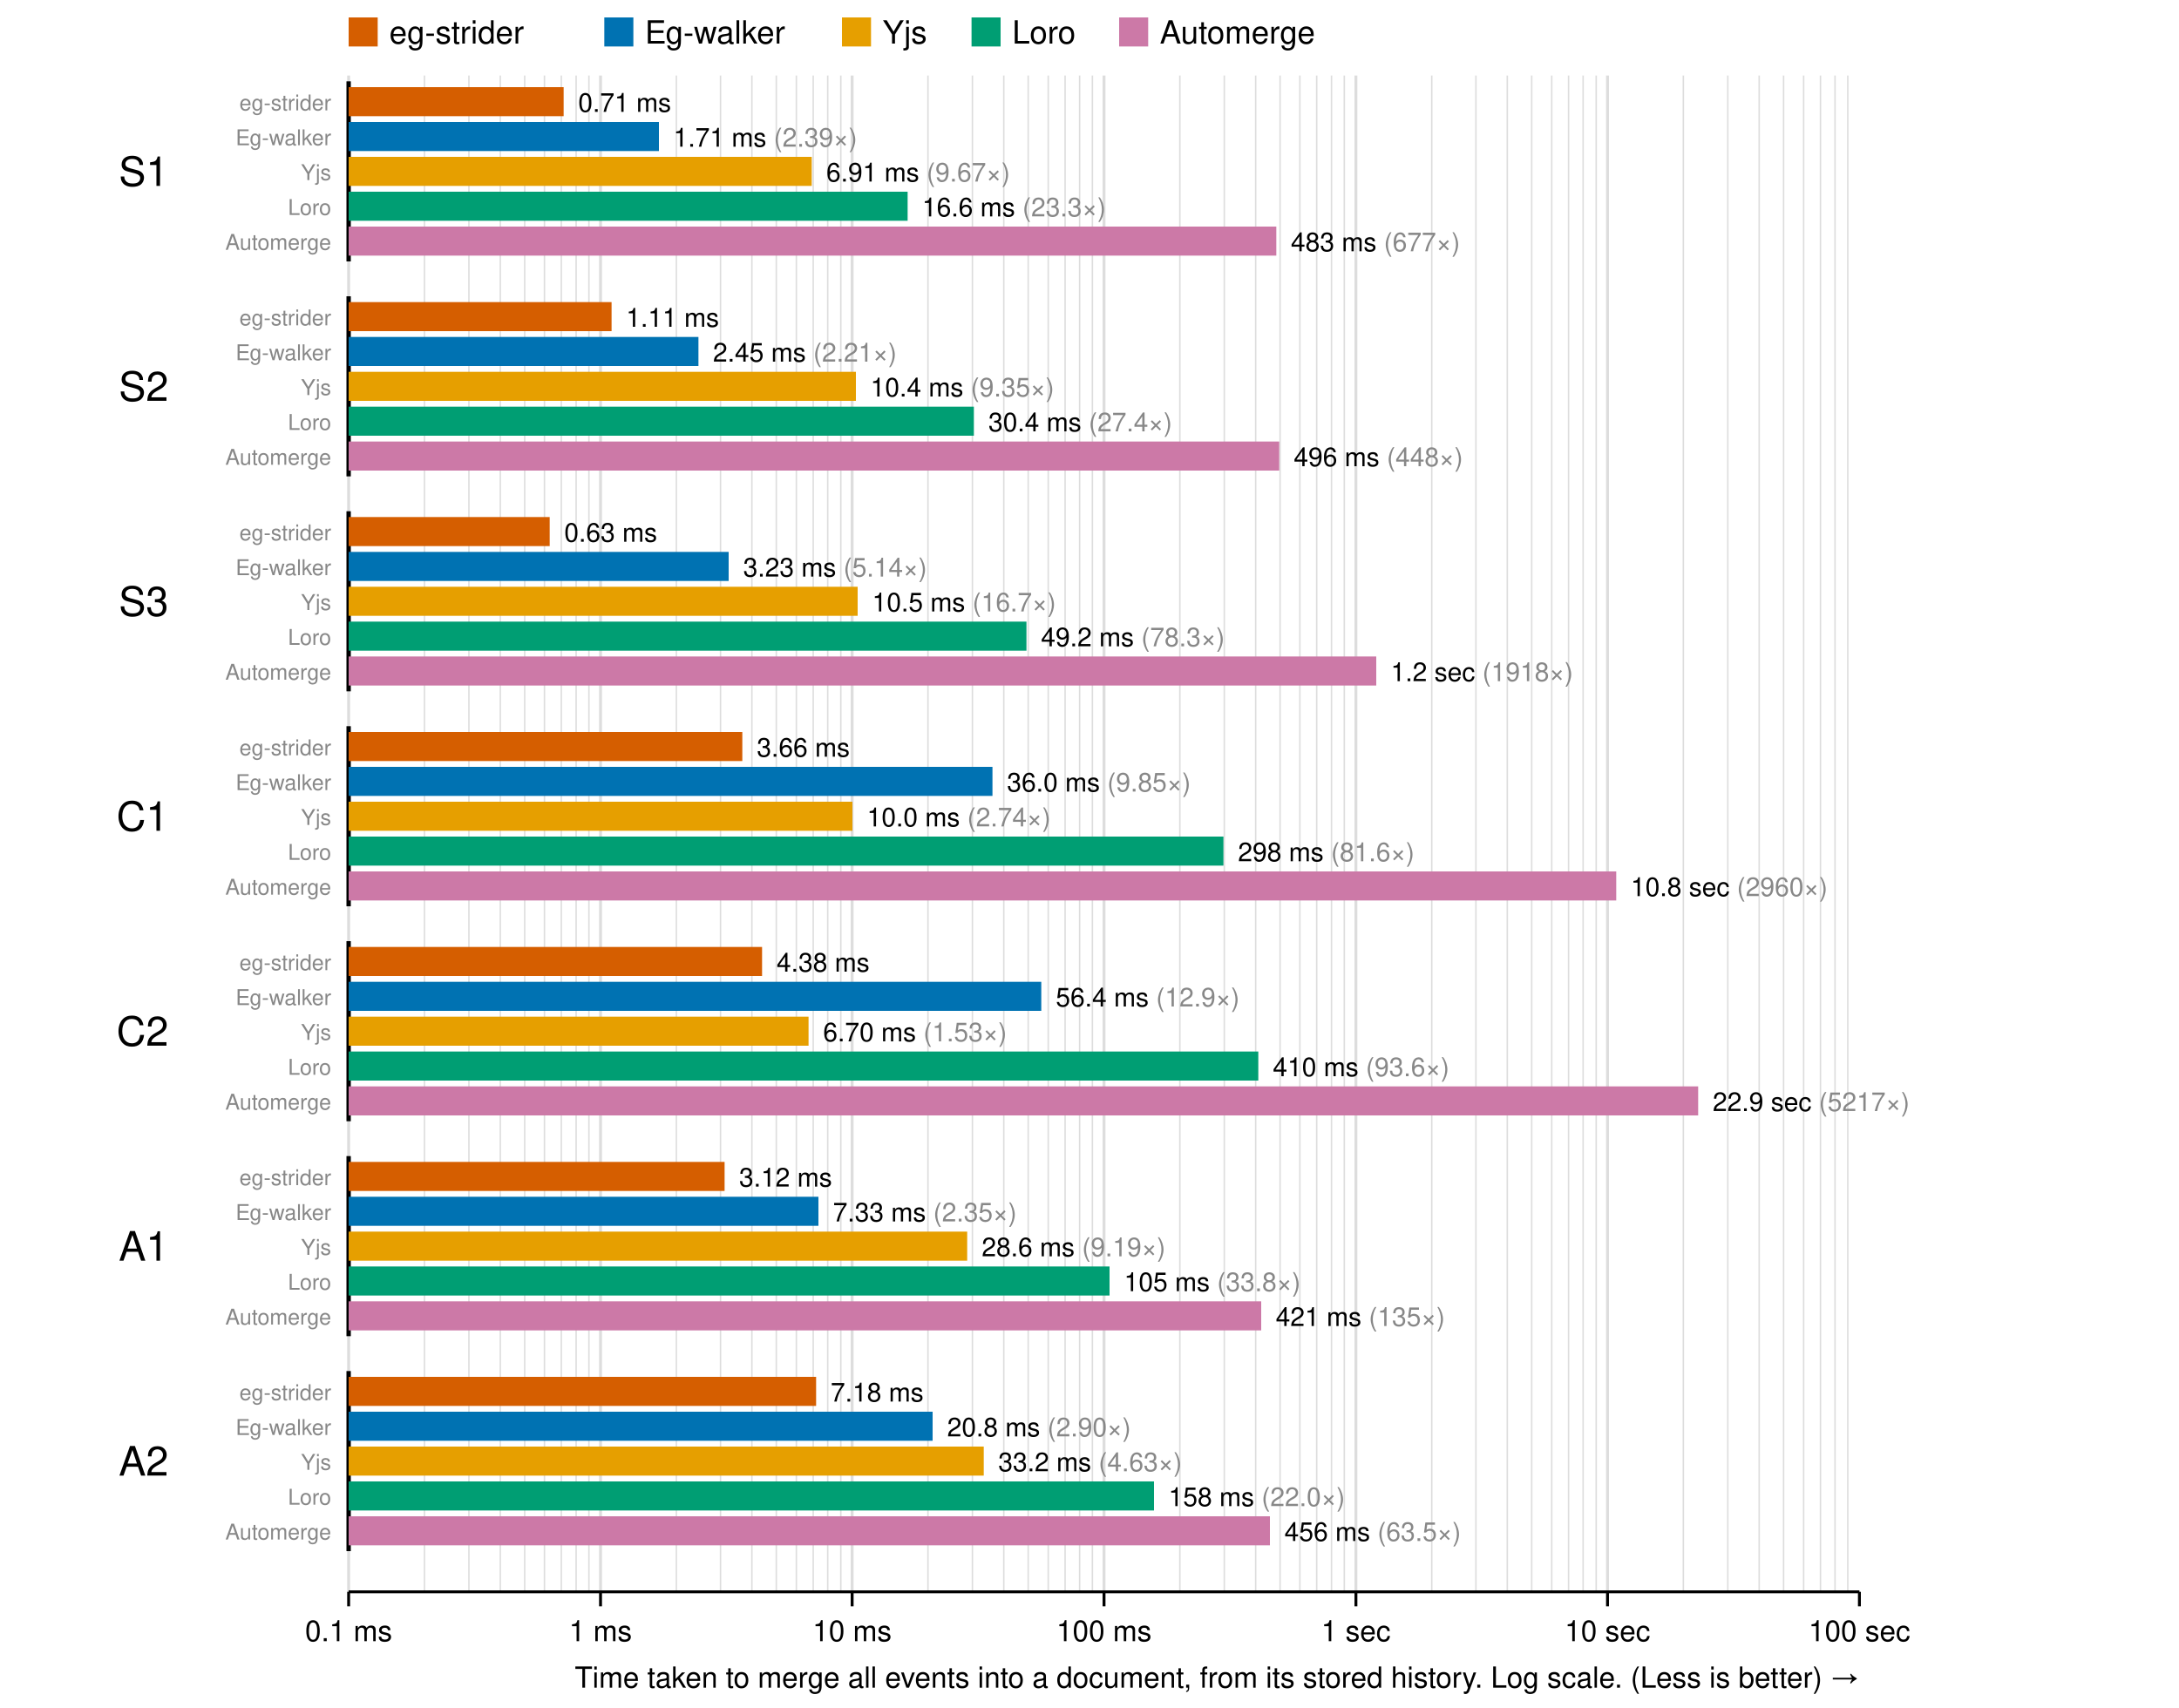
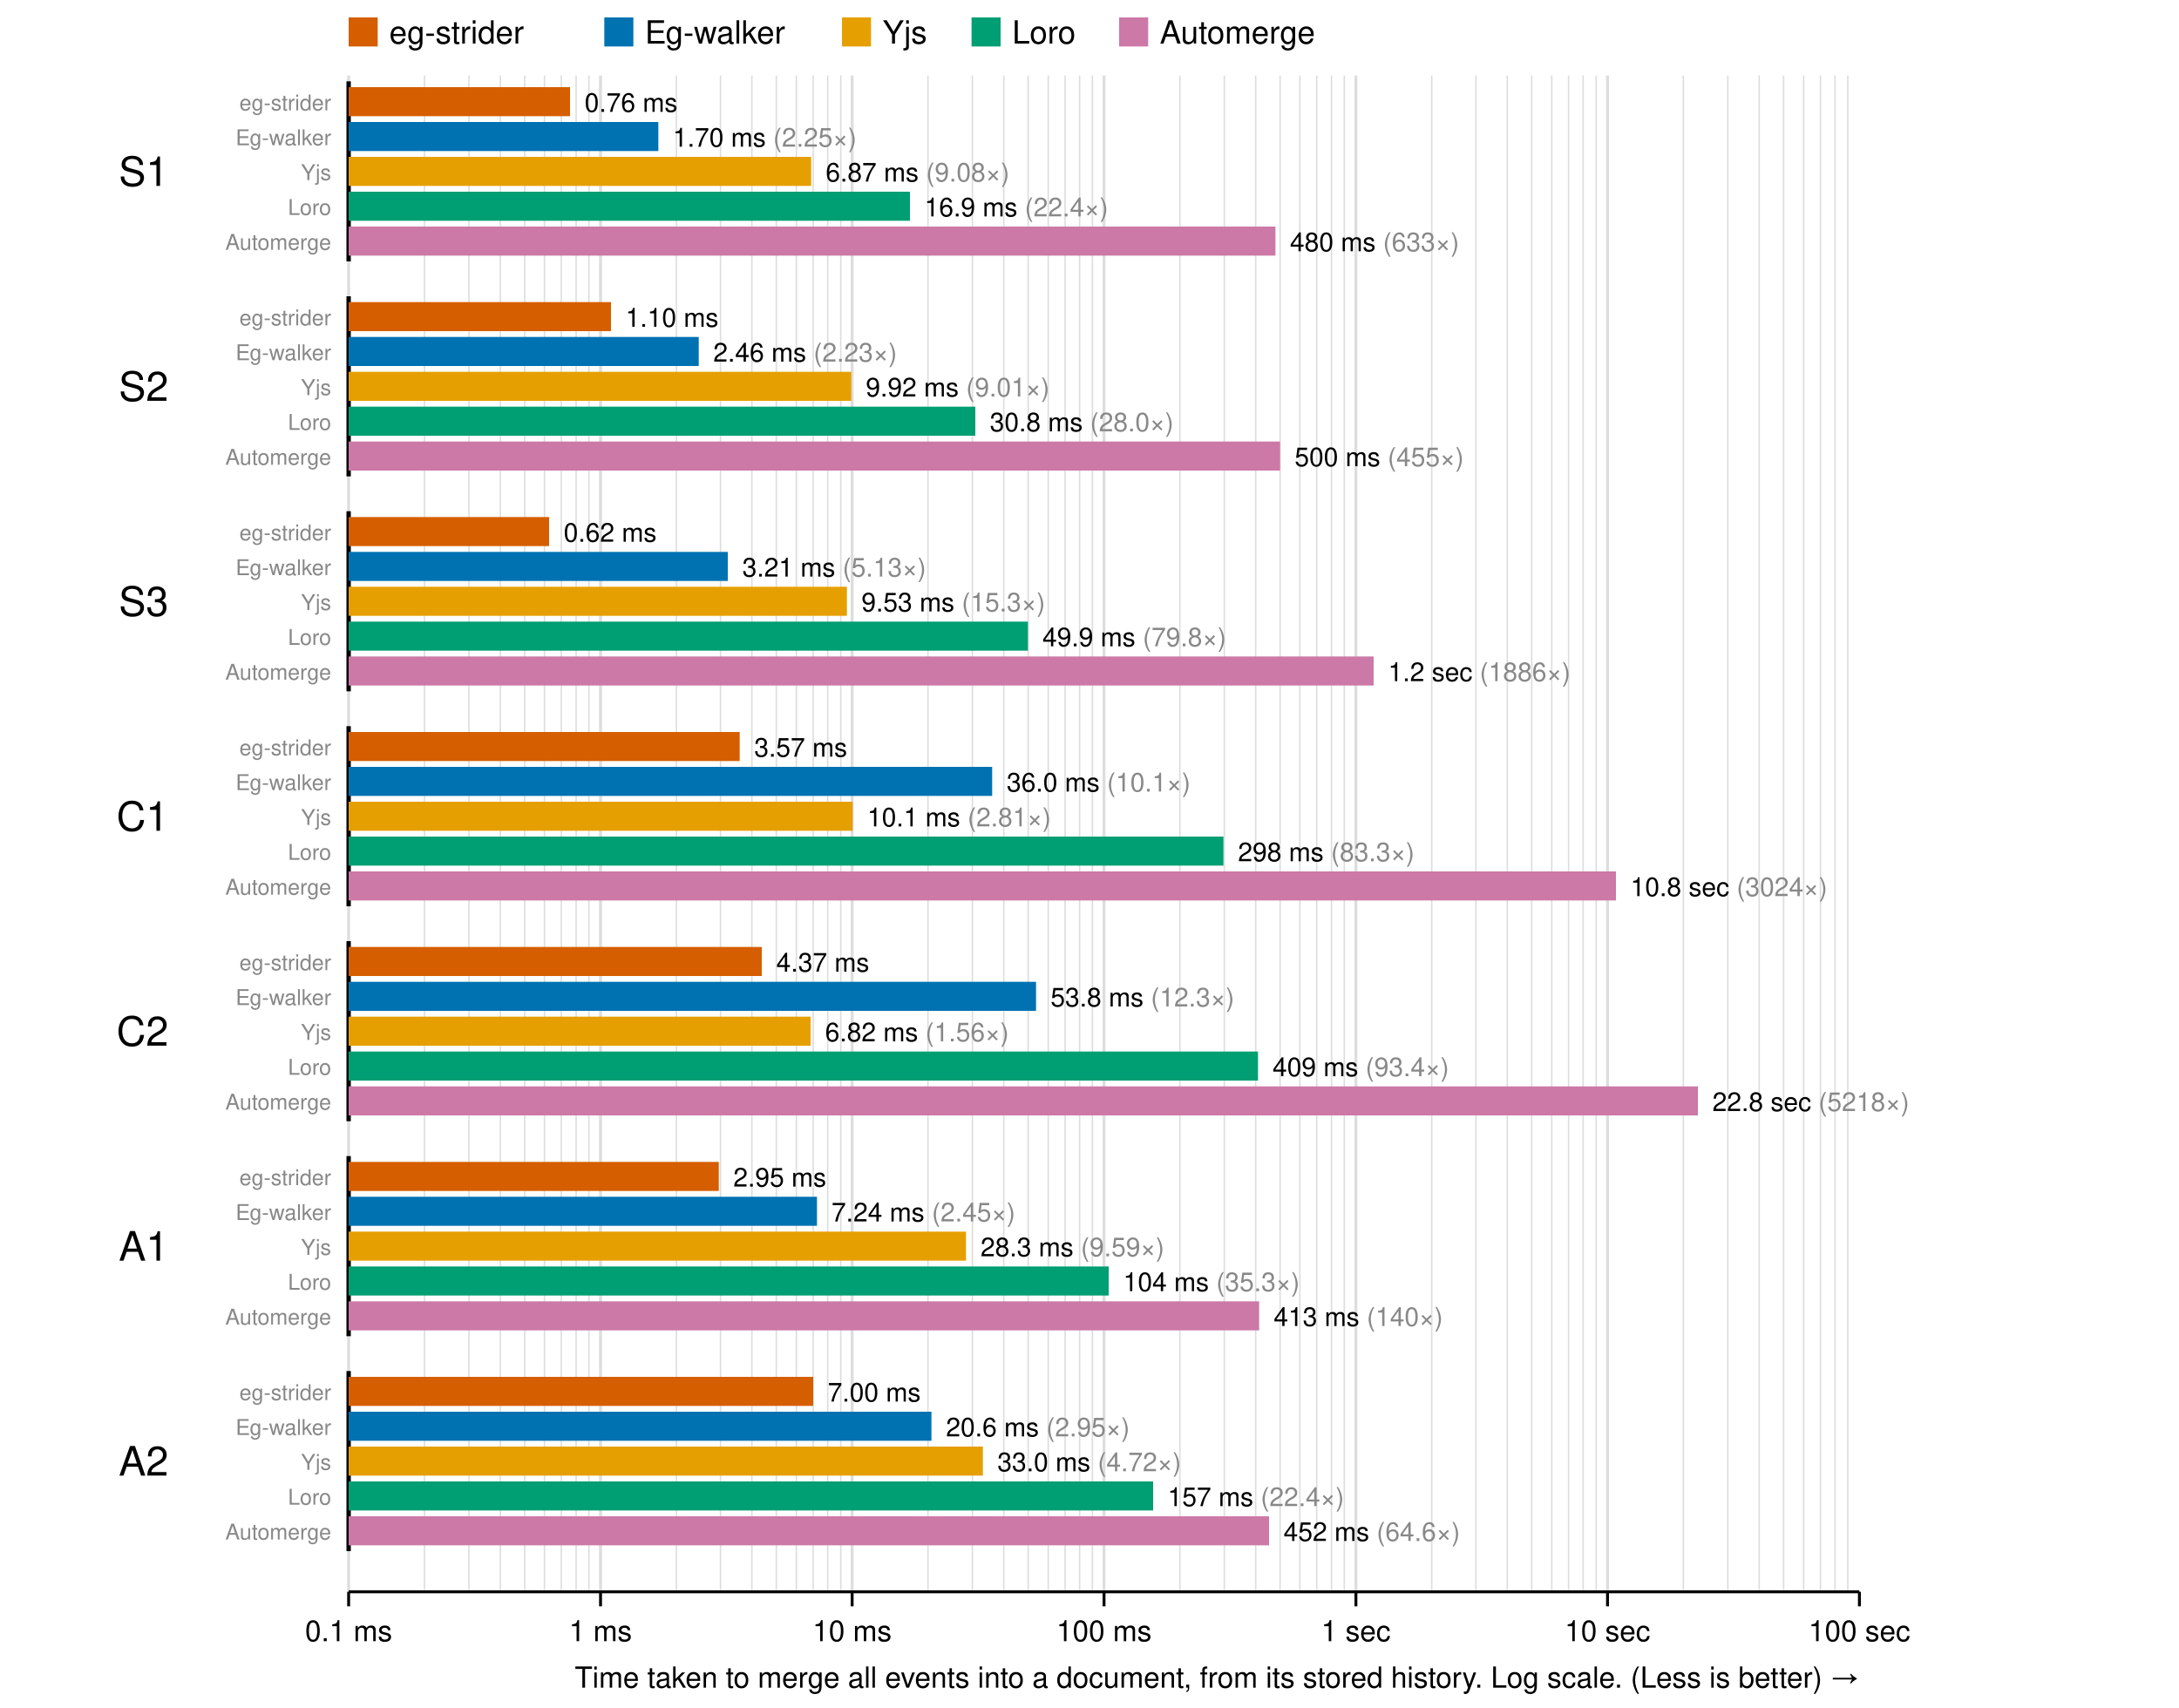
<svg xmlns="http://www.w3.org/2000/svg" viewBox="0 0 750 588" font-family="Helvetica, Arial, sans-serif">
  <rect width="750" height="588" fill="white" />
  <rect x="120" y="6" width="10" height="10" fill="#d55e00" />
  <text x="134" y="15" font-size="11">eg-strider</text>
  <rect x="208.0" y="6" width="10" height="10" fill="#0072b2" />
  <text x="222.0" y="15" font-size="11">Eg-walker</text>
  <rect x="289.8" y="6" width="10" height="10" fill="#e69f00" />
  <text x="303.8" y="15" font-size="11">Yjs</text>
  <rect x="334.4" y="6" width="10" height="10" fill="#009e73" />
  <text x="348.4" y="15" font-size="11">Loro</text>
  <rect x="385.2" y="6" width="10" height="10" fill="#cc79a7" />
  <text x="399.2" y="15" font-size="11">Automerge</text>
  <line x1="120.0" y1="26" x2="120.0" y2="548" stroke="#ddd" stroke-width="1" />
  <line x1="146.1" y1="26" x2="146.1" y2="548" stroke="#ddd" stroke-width="0.5" />
  <line x1="161.4" y1="26" x2="161.4" y2="548" stroke="#ddd" stroke-width="0.5" />
  <line x1="172.2" y1="26" x2="172.2" y2="548" stroke="#ddd" stroke-width="0.5" />
  <line x1="180.6" y1="26" x2="180.6" y2="548" stroke="#ddd" stroke-width="0.5" />
  <line x1="187.4" y1="26" x2="187.4" y2="548" stroke="#ddd" stroke-width="0.5" />
  <line x1="193.2" y1="26" x2="193.2" y2="548" stroke="#ddd" stroke-width="0.5" />
  <line x1="198.3" y1="26" x2="198.3" y2="548" stroke="#ddd" stroke-width="0.5" />
  <line x1="202.7" y1="26" x2="202.7" y2="548" stroke="#ddd" stroke-width="0.5" />
  <line x1="206.7" y1="26" x2="206.7" y2="548" stroke="#ddd" stroke-width="1" />
  <line x1="232.8" y1="26" x2="232.8" y2="548" stroke="#ddd" stroke-width="0.5" />
  <line x1="248.0" y1="26" x2="248.0" y2="548" stroke="#ddd" stroke-width="0.5" />
  <line x1="258.8" y1="26" x2="258.8" y2="548" stroke="#ddd" stroke-width="0.5" />
  <line x1="267.2" y1="26" x2="267.2" y2="548" stroke="#ddd" stroke-width="0.5" />
  <line x1="274.1" y1="26" x2="274.1" y2="548" stroke="#ddd" stroke-width="0.5" />
  <line x1="279.9" y1="26" x2="279.9" y2="548" stroke="#ddd" stroke-width="0.5" />
  <line x1="284.9" y1="26" x2="284.9" y2="548" stroke="#ddd" stroke-width="0.5" />
  <line x1="289.4" y1="26" x2="289.4" y2="548" stroke="#ddd" stroke-width="0.5" />
  <line x1="293.3" y1="26" x2="293.3" y2="548" stroke="#ddd" stroke-width="1" />
  <line x1="319.4" y1="26" x2="319.4" y2="548" stroke="#ddd" stroke-width="0.5" />
  <line x1="334.7" y1="26" x2="334.7" y2="548" stroke="#ddd" stroke-width="0.5" />
  <line x1="345.5" y1="26" x2="345.5" y2="548" stroke="#ddd" stroke-width="0.5" />
  <line x1="353.9" y1="26" x2="353.9" y2="548" stroke="#ddd" stroke-width="0.5" />
  <line x1="360.8" y1="26" x2="360.8" y2="548" stroke="#ddd" stroke-width="0.5" />
  <line x1="366.6" y1="26" x2="366.6" y2="548" stroke="#ddd" stroke-width="0.5" />
  <line x1="371.6" y1="26" x2="371.6" y2="548" stroke="#ddd" stroke-width="0.5" />
  <line x1="376.0" y1="26" x2="376.0" y2="548" stroke="#ddd" stroke-width="0.5" />
  <line x1="380.0" y1="26" x2="380.0" y2="548" stroke="#ddd" stroke-width="1" />
  <line x1="406.1" y1="26" x2="406.1" y2="548" stroke="#ddd" stroke-width="0.5" />
  <line x1="421.4" y1="26" x2="421.4" y2="548" stroke="#ddd" stroke-width="0.5" />
  <line x1="432.2" y1="26" x2="432.2" y2="548" stroke="#ddd" stroke-width="0.5" />
  <line x1="440.6" y1="26" x2="440.6" y2="548" stroke="#ddd" stroke-width="0.5" />
  <line x1="447.4" y1="26" x2="447.4" y2="548" stroke="#ddd" stroke-width="0.5" />
  <line x1="453.2" y1="26" x2="453.2" y2="548" stroke="#ddd" stroke-width="0.5" />
  <line x1="458.3" y1="26" x2="458.3" y2="548" stroke="#ddd" stroke-width="0.5" />
  <line x1="462.7" y1="26" x2="462.7" y2="548" stroke="#ddd" stroke-width="0.5" />
  <line x1="466.7" y1="26" x2="466.7" y2="548" stroke="#ddd" stroke-width="1" />
  <line x1="492.8" y1="26" x2="492.8" y2="548" stroke="#ddd" stroke-width="0.5" />
  <line x1="508.0" y1="26" x2="508.0" y2="548" stroke="#ddd" stroke-width="0.5" />
  <line x1="518.8" y1="26" x2="518.8" y2="548" stroke="#ddd" stroke-width="0.5" />
  <line x1="527.2" y1="26" x2="527.2" y2="548" stroke="#ddd" stroke-width="0.5" />
  <line x1="534.1" y1="26" x2="534.1" y2="548" stroke="#ddd" stroke-width="0.5" />
  <line x1="539.9" y1="26" x2="539.9" y2="548" stroke="#ddd" stroke-width="0.5" />
  <line x1="544.9" y1="26" x2="544.9" y2="548" stroke="#ddd" stroke-width="0.5" />
  <line x1="549.4" y1="26" x2="549.4" y2="548" stroke="#ddd" stroke-width="0.5" />
  <line x1="553.3" y1="26" x2="553.3" y2="548" stroke="#ddd" stroke-width="1" />
  <line x1="579.4" y1="26" x2="579.4" y2="548" stroke="#ddd" stroke-width="0.5" />
  <line x1="594.7" y1="26" x2="594.7" y2="548" stroke="#ddd" stroke-width="0.5" />
  <line x1="605.5" y1="26" x2="605.5" y2="548" stroke="#ddd" stroke-width="0.5" />
  <line x1="613.9" y1="26" x2="613.9" y2="548" stroke="#ddd" stroke-width="0.5" />
  <line x1="620.8" y1="26" x2="620.8" y2="548" stroke="#ddd" stroke-width="0.5" />
  <line x1="626.6" y1="26" x2="626.6" y2="548" stroke="#ddd" stroke-width="0.5" />
  <line x1="631.6" y1="26" x2="631.6" y2="548" stroke="#ddd" stroke-width="0.5" />
  <line x1="636.0" y1="26" x2="636.0" y2="548" stroke="#ddd" stroke-width="0.5" />
  <line x1="120.0" y1="548" x2="120.0" y2="553" stroke="black" />
  <text x="120.0" y="565" font-size="10" text-anchor="middle">0.1 ms</text>
  <line x1="206.7" y1="548" x2="206.7" y2="553" stroke="black" />
  <text x="206.7" y="565" font-size="10" text-anchor="middle">1 ms</text>
  <line x1="293.3" y1="548" x2="293.3" y2="553" stroke="black" />
  <text x="293.3" y="565" font-size="10" text-anchor="middle">10 ms</text>
  <line x1="380.0" y1="548" x2="380.0" y2="553" stroke="black" />
  <text x="380.0" y="565" font-size="10" text-anchor="middle">100 ms</text>
  <line x1="466.7" y1="548" x2="466.7" y2="553" stroke="black" />
  <text x="466.7" y="565" font-size="10" text-anchor="middle">1 sec</text>
  <line x1="553.3" y1="548" x2="553.3" y2="553" stroke="black" />
  <text x="553.3" y="565" font-size="10" text-anchor="middle">10 sec</text>
  <line x1="640.0" y1="548" x2="640.0" y2="553" stroke="black" />
  <text x="640.0" y="565" font-size="10" text-anchor="middle">100 sec</text>
  <line x1="120" y1="548" x2="640" y2="548" stroke="black" />
  <text x="640" y="581" font-size="10" text-anchor="end">Time taken to merge all events into a document, from its stored history. Log scale. (Less is better) →</text>
  <text x="58" y="64.0" font-size="14" text-anchor="end">S1</text>
  <line x1="120" y1="28" x2="120" y2="90" stroke="black" stroke-width="1.5" />
  <text x="114" y="38" font-size="7.5" fill="#888" text-anchor="end">eg-strider</text>
-   <rect x="120" y="30" width="74.0" height="10" fill="#d55e00" />
-   <text x="199.0" y="38.5" font-size="9">0.71 ms</text>
+   <rect x="120" y="30" width="76.2" height="10" fill="#d55e00" />
+   <text x="201.2" y="38.5" font-size="9">0.76 ms</text>
  <text x="114" y="50" font-size="7.5" fill="#888" text-anchor="end">Eg-walker</text>
-   <rect x="120" y="42" width="106.8" height="10" fill="#0072b2" />
-   <text x="231.8" y="50.5" font-size="9">1.71 ms <tspan fill="#888">(2.39×)</tspan>
+   <rect x="120" y="42" width="106.6" height="10" fill="#0072b2" />
+   <text x="231.6" y="50.5" font-size="9">1.70 ms <tspan fill="#888">(2.25×)</tspan>
  </text>
  <text x="114" y="62" font-size="7.5" fill="#888" text-anchor="end">Yjs</text>
-   <rect x="120" y="54" width="159.4" height="10" fill="#e69f00" />
-   <text x="284.4" y="62.5" font-size="9">6.91 ms <tspan fill="#888">(9.67×)</tspan>
+   <rect x="120" y="54" width="159.2" height="10" fill="#e69f00" />
+   <text x="284.2" y="62.5" font-size="9">6.87 ms <tspan fill="#888">(9.08×)</tspan>
  </text>
  <text x="114" y="74" font-size="7.5" fill="#888" text-anchor="end">Loro</text>
-   <rect x="120" y="66" width="192.4" height="10" fill="#009e73" />
-   <text x="317.4" y="74.5" font-size="9">16.6 ms <tspan fill="#888">(23.3×)</tspan>
+   <rect x="120" y="66" width="193.2" height="10" fill="#009e73" />
+   <text x="318.2" y="74.5" font-size="9">16.9 ms <tspan fill="#888">(22.4×)</tspan>
  </text>
  <text x="114" y="86" font-size="7.5" fill="#888" text-anchor="end">Automerge</text>
-   <rect x="120" y="78" width="319.3" height="10" fill="#cc79a7" />
-   <text x="444.3" y="86.5" font-size="9">483 ms <tspan fill="#888">(677×)</tspan>
+   <rect x="120" y="78" width="319.0" height="10" fill="#cc79a7" />
+   <text x="444.0" y="86.5" font-size="9">480 ms <tspan fill="#888">(633×)</tspan>
  </text>
  <text x="58" y="138.0" font-size="14" text-anchor="end">S2</text>
  <line x1="120" y1="102" x2="120" y2="164" stroke="black" stroke-width="1.5" />
  <text x="114" y="112" font-size="7.5" fill="#888" text-anchor="end">eg-strider</text>
-   <rect x="120" y="104" width="90.5" height="10" fill="#d55e00" />
-   <text x="215.5" y="112.5" font-size="9">1.11 ms</text>
+   <rect x="120" y="104" width="90.3" height="10" fill="#d55e00" />
+   <text x="215.3" y="112.5" font-size="9">1.10 ms</text>
  <text x="114" y="124" font-size="7.5" fill="#888" text-anchor="end">Eg-walker</text>
-   <rect x="120" y="116" width="120.4" height="10" fill="#0072b2" />
-   <text x="245.4" y="124.5" font-size="9">2.45 ms <tspan fill="#888">(2.21×)</tspan>
+   <rect x="120" y="116" width="120.5" height="10" fill="#0072b2" />
+   <text x="245.5" y="124.5" font-size="9">2.46 ms <tspan fill="#888">(2.23×)</tspan>
  </text>
  <text x="114" y="136" font-size="7.5" fill="#888" text-anchor="end">Yjs</text>
-   <rect x="120" y="128" width="174.6" height="10" fill="#e69f00" />
-   <text x="299.6" y="136.5" font-size="9">10.4 ms <tspan fill="#888">(9.35×)</tspan>
+   <rect x="120" y="128" width="173.0" height="10" fill="#e69f00" />
+   <text x="298.0" y="136.5" font-size="9">9.92 ms <tspan fill="#888">(9.01×)</tspan>
  </text>
  <text x="114" y="148" font-size="7.5" fill="#888" text-anchor="end">Loro</text>
-   <rect x="120" y="140" width="215.2" height="10" fill="#009e73" />
-   <text x="340.2" y="148.5" font-size="9">30.4 ms <tspan fill="#888">(27.4×)</tspan>
+   <rect x="120" y="140" width="215.7" height="10" fill="#009e73" />
+   <text x="340.7" y="148.5" font-size="9">30.8 ms <tspan fill="#888">(28.0×)</tspan>
  </text>
  <text x="114" y="160" font-size="7.5" fill="#888" text-anchor="end">Automerge</text>
-   <rect x="120" y="152" width="320.3" height="10" fill="#cc79a7" />
-   <text x="445.3" y="160.5" font-size="9">496 ms <tspan fill="#888">(448×)</tspan>
+   <rect x="120" y="152" width="320.6" height="10" fill="#cc79a7" />
+   <text x="445.6" y="160.5" font-size="9">500 ms <tspan fill="#888">(455×)</tspan>
  </text>
  <text x="58" y="212.0" font-size="14" text-anchor="end">S3</text>
  <line x1="120" y1="176" x2="120" y2="238" stroke="black" stroke-width="1.5" />
  <text x="114" y="186" font-size="7.5" fill="#888" text-anchor="end">eg-strider</text>
-   <rect x="120" y="178" width="69.2" height="10" fill="#d55e00" />
-   <text x="194.2" y="186.5" font-size="9">0.63 ms</text>
+   <rect x="120" y="178" width="69.0" height="10" fill="#d55e00" />
+   <text x="194.0" y="186.5" font-size="9">0.62 ms</text>
  <text x="114" y="198" font-size="7.5" fill="#888" text-anchor="end">Eg-walker</text>
-   <rect x="120" y="190" width="130.8" height="10" fill="#0072b2" />
-   <text x="255.8" y="198.5" font-size="9">3.23 ms <tspan fill="#888">(5.14×)</tspan>
+   <rect x="120" y="190" width="130.5" height="10" fill="#0072b2" />
+   <text x="255.5" y="198.5" font-size="9">3.21 ms <tspan fill="#888">(5.13×)</tspan>
  </text>
  <text x="114" y="210" font-size="7.5" fill="#888" text-anchor="end">Yjs</text>
-   <rect x="120" y="202" width="175.2" height="10" fill="#e69f00" />
-   <text x="300.2" y="210.5" font-size="9">10.5 ms <tspan fill="#888">(16.7×)</tspan>
+   <rect x="120" y="202" width="171.5" height="10" fill="#e69f00" />
+   <text x="296.5" y="210.5" font-size="9">9.53 ms <tspan fill="#888">(15.3×)</tspan>
  </text>
  <text x="114" y="222" font-size="7.5" fill="#888" text-anchor="end">Loro</text>
-   <rect x="120" y="214" width="233.3" height="10" fill="#009e73" />
-   <text x="358.3" y="222.5" font-size="9">49.2 ms <tspan fill="#888">(78.3×)</tspan>
+   <rect x="120" y="214" width="233.8" height="10" fill="#009e73" />
+   <text x="358.8" y="222.5" font-size="9">49.9 ms <tspan fill="#888">(79.8×)</tspan>
  </text>
  <text x="114" y="234" font-size="7.5" fill="#888" text-anchor="end">Automerge</text>
-   <rect x="120" y="226" width="353.7" height="10" fill="#cc79a7" />
-   <text x="478.7" y="234.5" font-size="9">1.2 sec <tspan fill="#888">(1918×)</tspan>
+   <rect x="120" y="226" width="352.8" height="10" fill="#cc79a7" />
+   <text x="477.8" y="234.5" font-size="9">1.2 sec <tspan fill="#888">(1886×)</tspan>
  </text>
  <text x="58" y="286.0" font-size="14" text-anchor="end">C1</text>
  <line x1="120" y1="250" x2="120" y2="312" stroke="black" stroke-width="1.5" />
  <text x="114" y="260" font-size="7.5" fill="#888" text-anchor="end">eg-strider</text>
-   <rect x="120" y="252" width="135.5" height="10" fill="#d55e00" />
-   <text x="260.5" y="260.5" font-size="9">3.66 ms</text>
+   <rect x="120" y="252" width="134.6" height="10" fill="#d55e00" />
+   <text x="259.6" y="260.5" font-size="9">3.57 ms</text>
  <text x="114" y="272" font-size="7.5" fill="#888" text-anchor="end">Eg-walker</text>
-   <rect x="120" y="264" width="221.6" height="10" fill="#0072b2" />
-   <text x="346.6" y="272.5" font-size="9">36.0 ms <tspan fill="#888">(9.85×)</tspan>
+   <rect x="120" y="264" width="221.5" height="10" fill="#0072b2" />
+   <text x="346.5" y="272.5" font-size="9">36.0 ms <tspan fill="#888">(10.1×)</tspan>
  </text>
  <text x="114" y="284" font-size="7.5" fill="#888" text-anchor="end">Yjs</text>
-   <rect x="120" y="276" width="173.4" height="10" fill="#e69f00" />
-   <text x="298.4" y="284.5" font-size="9">10.0 ms <tspan fill="#888">(2.74×)</tspan>
+   <rect x="120" y="276" width="173.5" height="10" fill="#e69f00" />
+   <text x="298.5" y="284.5" font-size="9">10.1 ms <tspan fill="#888">(2.81×)</tspan>
  </text>
  <text x="114" y="296" font-size="7.5" fill="#888" text-anchor="end">Loro</text>
  <rect x="120" y="288" width="301.1" height="10" fill="#009e73" />
-   <text x="426.1" y="296.5" font-size="9">298 ms <tspan fill="#888">(81.6×)</tspan>
+   <text x="426.1" y="296.5" font-size="9">298 ms <tspan fill="#888">(83.3×)</tspan>
  </text>
  <text x="114" y="308" font-size="7.5" fill="#888" text-anchor="end">Automerge</text>
-   <rect x="120" y="300" width="436.3" height="10" fill="#cc79a7" />
-   <text x="561.3" y="308.5" font-size="9">10.8 sec <tspan fill="#888">(2960×)</tspan>
+   <rect x="120" y="300" width="436.2" height="10" fill="#cc79a7" />
+   <text x="561.2" y="308.5" font-size="9">10.8 sec <tspan fill="#888">(3024×)</tspan>
  </text>
  <text x="58" y="360.0" font-size="14" text-anchor="end">C2</text>
  <line x1="120" y1="324" x2="120" y2="386" stroke="black" stroke-width="1.5" />
  <text x="114" y="334" font-size="7.5" fill="#888" text-anchor="end">eg-strider</text>
-   <rect x="120" y="326" width="142.3" height="10" fill="#d55e00" />
-   <text x="267.3" y="334.5" font-size="9">4.38 ms</text>
+   <rect x="120" y="326" width="142.2" height="10" fill="#d55e00" />
+   <text x="267.2" y="334.5" font-size="9">4.37 ms</text>
  <text x="114" y="346" font-size="7.5" fill="#888" text-anchor="end">Eg-walker</text>
-   <rect x="120" y="338" width="238.4" height="10" fill="#0072b2" />
-   <text x="363.4" y="346.5" font-size="9">56.4 ms <tspan fill="#888">(12.9×)</tspan>
+   <rect x="120" y="338" width="236.6" height="10" fill="#0072b2" />
+   <text x="361.6" y="346.5" font-size="9">53.8 ms <tspan fill="#888">(12.3×)</tspan>
  </text>
  <text x="114" y="358" font-size="7.5" fill="#888" text-anchor="end">Yjs</text>
-   <rect x="120" y="350" width="158.3" height="10" fill="#e69f00" />
-   <text x="283.3" y="358.5" font-size="9">6.70 ms <tspan fill="#888">(1.53×)</tspan>
+   <rect x="120" y="350" width="159.0" height="10" fill="#e69f00" />
+   <text x="284.0" y="358.5" font-size="9">6.82 ms <tspan fill="#888">(1.56×)</tspan>
  </text>
  <text x="114" y="370" font-size="7.5" fill="#888" text-anchor="end">Loro</text>
-   <rect x="120" y="362" width="313.1" height="10" fill="#009e73" />
-   <text x="438.1" y="370.5" font-size="9">410 ms <tspan fill="#888">(93.6×)</tspan>
+   <rect x="120" y="362" width="313.0" height="10" fill="#009e73" />
+   <text x="438.0" y="370.5" font-size="9">409 ms <tspan fill="#888">(93.4×)</tspan>
  </text>
  <text x="114" y="382" font-size="7.5" fill="#888" text-anchor="end">Automerge</text>
-   <rect x="120" y="374" width="464.5" height="10" fill="#cc79a7" />
-   <text x="589.5" y="382.5" font-size="9">22.9 sec <tspan fill="#888">(5217×)</tspan>
+   <rect x="120" y="374" width="464.4" height="10" fill="#cc79a7" />
+   <text x="589.4" y="382.5" font-size="9">22.8 sec <tspan fill="#888">(5218×)</tspan>
  </text>
  <text x="58" y="434.0" font-size="14" text-anchor="end">A1</text>
  <line x1="120" y1="398" x2="120" y2="460" stroke="black" stroke-width="1.5" />
  <text x="114" y="408" font-size="7.5" fill="#888" text-anchor="end">eg-strider</text>
-   <rect x="120" y="400" width="129.4" height="10" fill="#d55e00" />
-   <text x="254.4" y="408.5" font-size="9">3.12 ms</text>
+   <rect x="120" y="400" width="127.4" height="10" fill="#d55e00" />
+   <text x="252.4" y="408.5" font-size="9">2.95 ms</text>
  <text x="114" y="420" font-size="7.5" fill="#888" text-anchor="end">Eg-walker</text>
-   <rect x="120" y="412" width="161.7" height="10" fill="#0072b2" />
-   <text x="286.7" y="420.5" font-size="9">7.33 ms <tspan fill="#888">(2.35×)</tspan>
+   <rect x="120" y="412" width="161.2" height="10" fill="#0072b2" />
+   <text x="286.2" y="420.5" font-size="9">7.24 ms <tspan fill="#888">(2.45×)</tspan>
  </text>
  <text x="114" y="432" font-size="7.5" fill="#888" text-anchor="end">Yjs</text>
-   <rect x="120" y="424" width="212.9" height="10" fill="#e69f00" />
-   <text x="337.9" y="432.5" font-size="9">28.6 ms <tspan fill="#888">(9.19×)</tspan>
+   <rect x="120" y="424" width="212.5" height="10" fill="#e69f00" />
+   <text x="337.5" y="432.5" font-size="9">28.3 ms <tspan fill="#888">(9.59×)</tspan>
  </text>
  <text x="114" y="444" font-size="7.5" fill="#888" text-anchor="end">Loro</text>
-   <rect x="120" y="436" width="261.9" height="10" fill="#009e73" />
-   <text x="386.9" y="444.5" font-size="9">105 ms <tspan fill="#888">(33.8×)</tspan>
+   <rect x="120" y="436" width="261.6" height="10" fill="#009e73" />
+   <text x="386.6" y="444.5" font-size="9">104 ms <tspan fill="#888">(35.3×)</tspan>
  </text>
  <text x="114" y="456" font-size="7.5" fill="#888" text-anchor="end">Automerge</text>
-   <rect x="120" y="448" width="314.1" height="10" fill="#cc79a7" />
-   <text x="439.1" y="456.5" font-size="9">421 ms <tspan fill="#888">(135×)</tspan>
+   <rect x="120" y="448" width="313.4" height="10" fill="#cc79a7" />
+   <text x="438.4" y="456.5" font-size="9">413 ms <tspan fill="#888">(140×)</tspan>
  </text>
  <text x="58" y="508.0" font-size="14" text-anchor="end">A2</text>
  <line x1="120" y1="472" x2="120" y2="534" stroke="black" stroke-width="1.5" />
  <text x="114" y="482" font-size="7.5" fill="#888" text-anchor="end">eg-strider</text>
-   <rect x="120" y="474" width="160.9" height="10" fill="#d55e00" />
-   <text x="285.9" y="482.5" font-size="9">7.18 ms</text>
+   <rect x="120" y="474" width="159.9" height="10" fill="#d55e00" />
+   <text x="284.9" y="482.5" font-size="9">7.00 ms</text>
  <text x="114" y="494" font-size="7.5" fill="#888" text-anchor="end">Eg-walker</text>
-   <rect x="120" y="486" width="201.0" height="10" fill="#0072b2" />
-   <text x="326.0" y="494.5" font-size="9">20.8 ms <tspan fill="#888">(2.90×)</tspan>
+   <rect x="120" y="486" width="200.6" height="10" fill="#0072b2" />
+   <text x="325.6" y="494.5" font-size="9">20.6 ms <tspan fill="#888">(2.95×)</tspan>
  </text>
  <text x="114" y="506" font-size="7.5" fill="#888" text-anchor="end">Yjs</text>
-   <rect x="120" y="498" width="218.6" height="10" fill="#e69f00" />
-   <text x="343.6" y="506.5" font-size="9">33.2 ms <tspan fill="#888">(4.63×)</tspan>
+   <rect x="120" y="498" width="218.3" height="10" fill="#e69f00" />
+   <text x="343.3" y="506.5" font-size="9">33.0 ms <tspan fill="#888">(4.72×)</tspan>
  </text>
  <text x="114" y="518" font-size="7.5" fill="#888" text-anchor="end">Loro</text>
-   <rect x="120" y="510" width="277.2" height="10" fill="#009e73" />
-   <text x="402.2" y="518.5" font-size="9">158 ms <tspan fill="#888">(22.0×)</tspan>
+   <rect x="120" y="510" width="276.9" height="10" fill="#009e73" />
+   <text x="401.9" y="518.5" font-size="9">157 ms <tspan fill="#888">(22.4×)</tspan>
  </text>
  <text x="114" y="530" font-size="7.5" fill="#888" text-anchor="end">Automerge</text>
-   <rect x="120" y="522" width="317.1" height="10" fill="#cc79a7" />
-   <text x="442.1" y="530.5" font-size="9">456 ms <tspan fill="#888">(63.5×)</tspan>
+   <rect x="120" y="522" width="316.8" height="10" fill="#cc79a7" />
+   <text x="441.8" y="530.5" font-size="9">452 ms <tspan fill="#888">(64.6×)</tspan>
  </text>
</svg>
